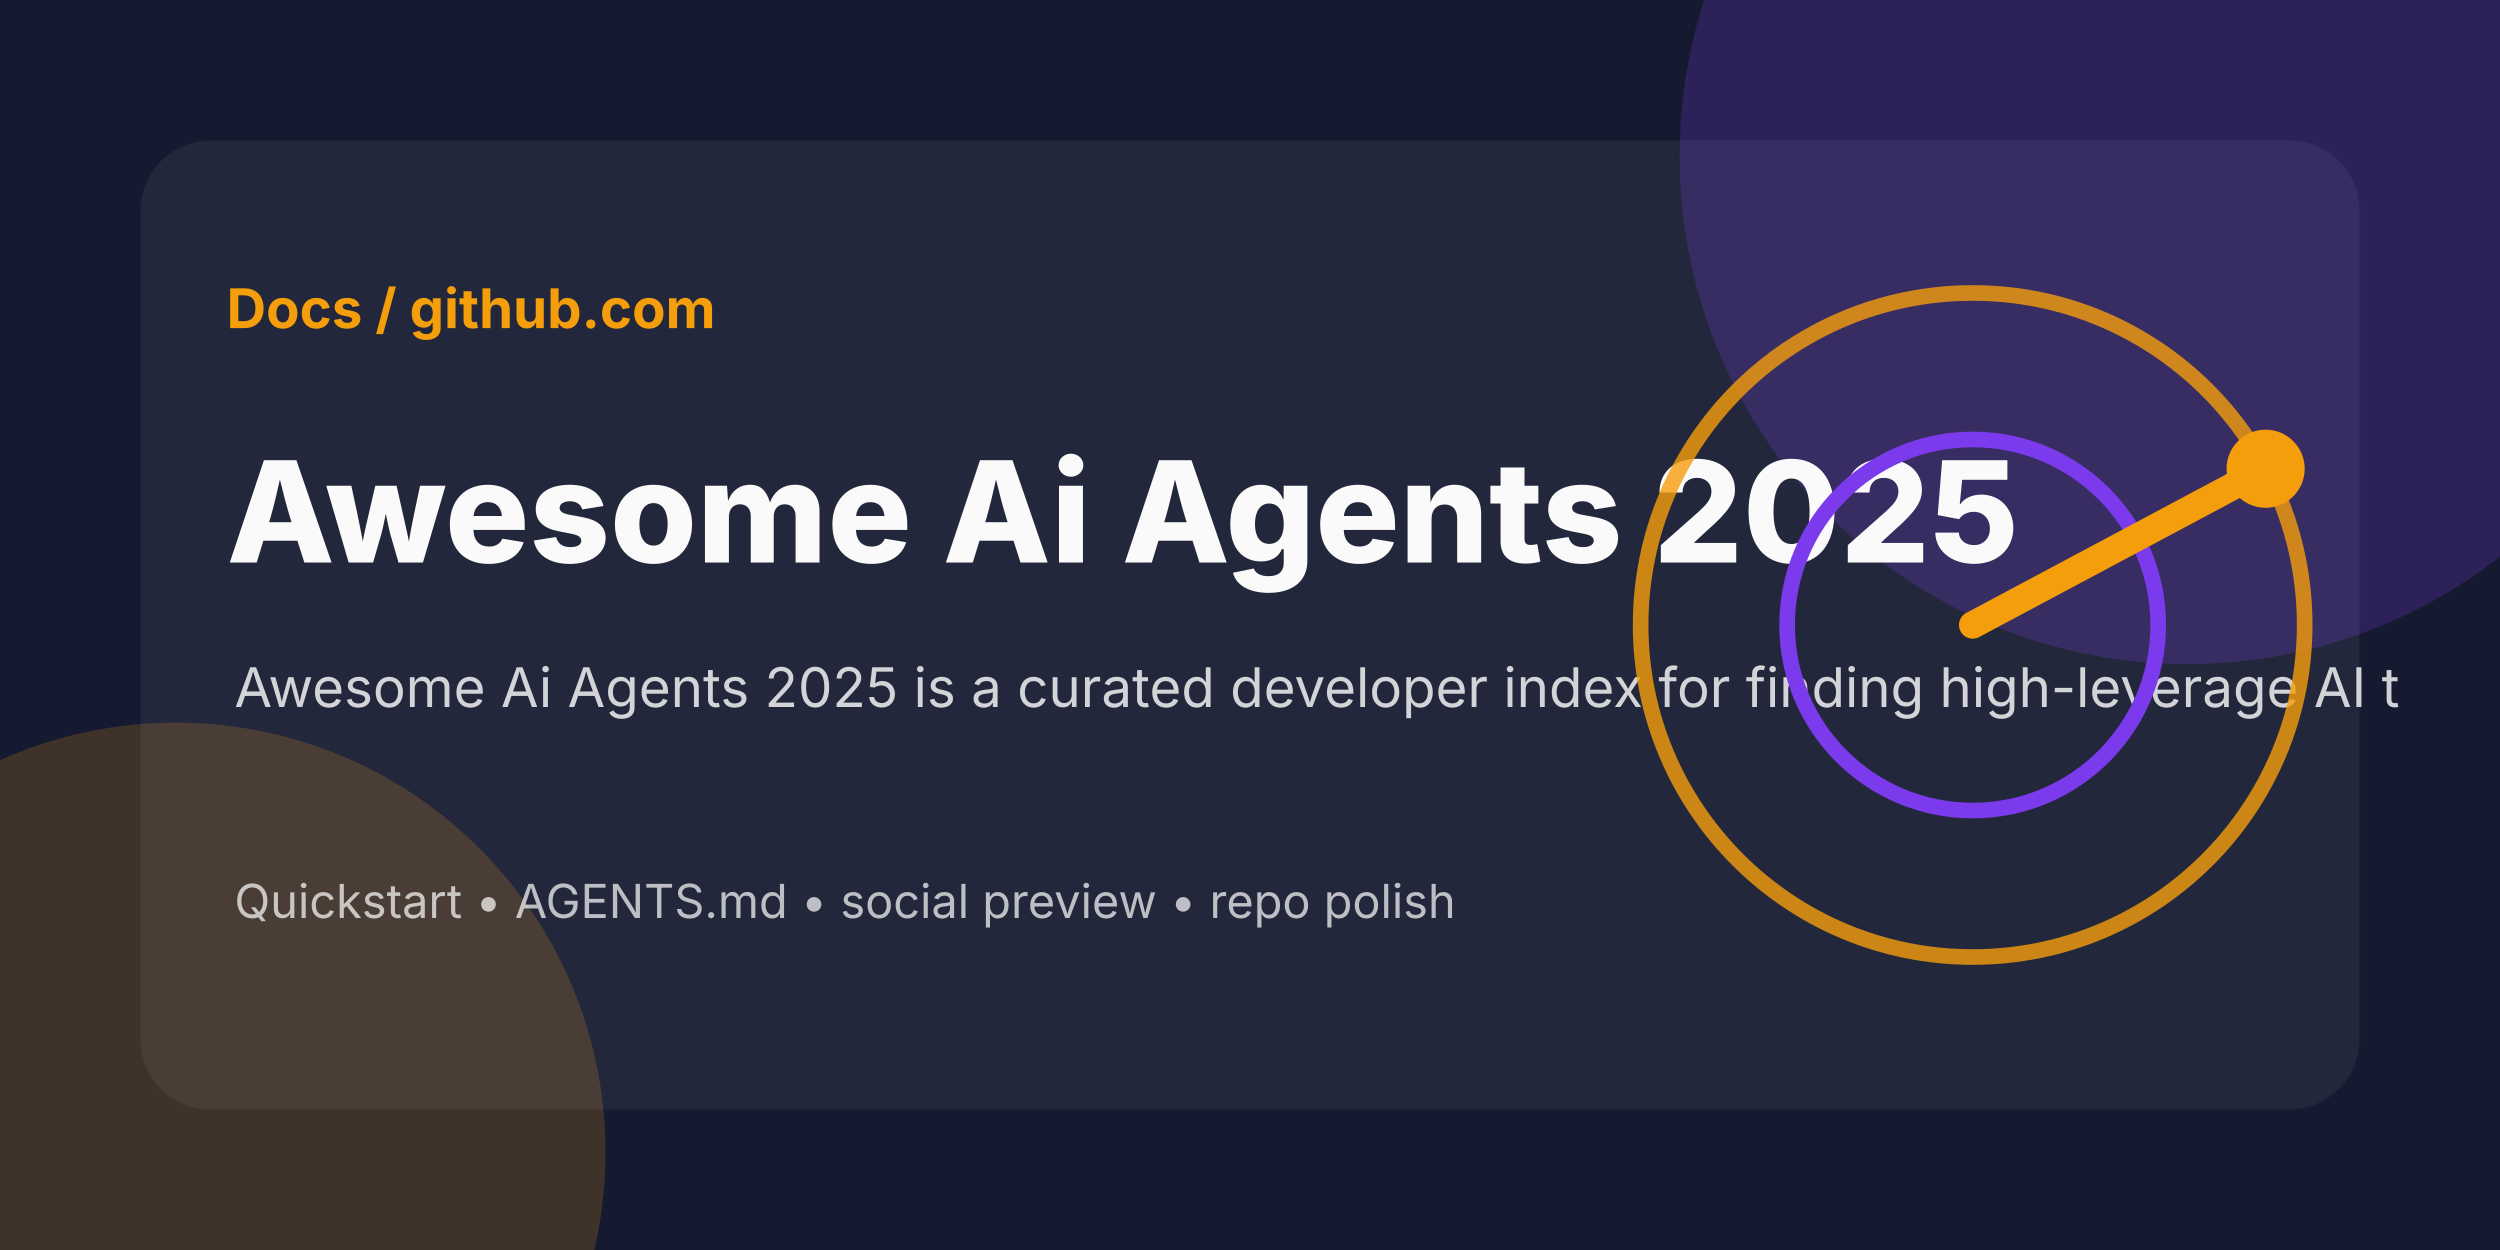
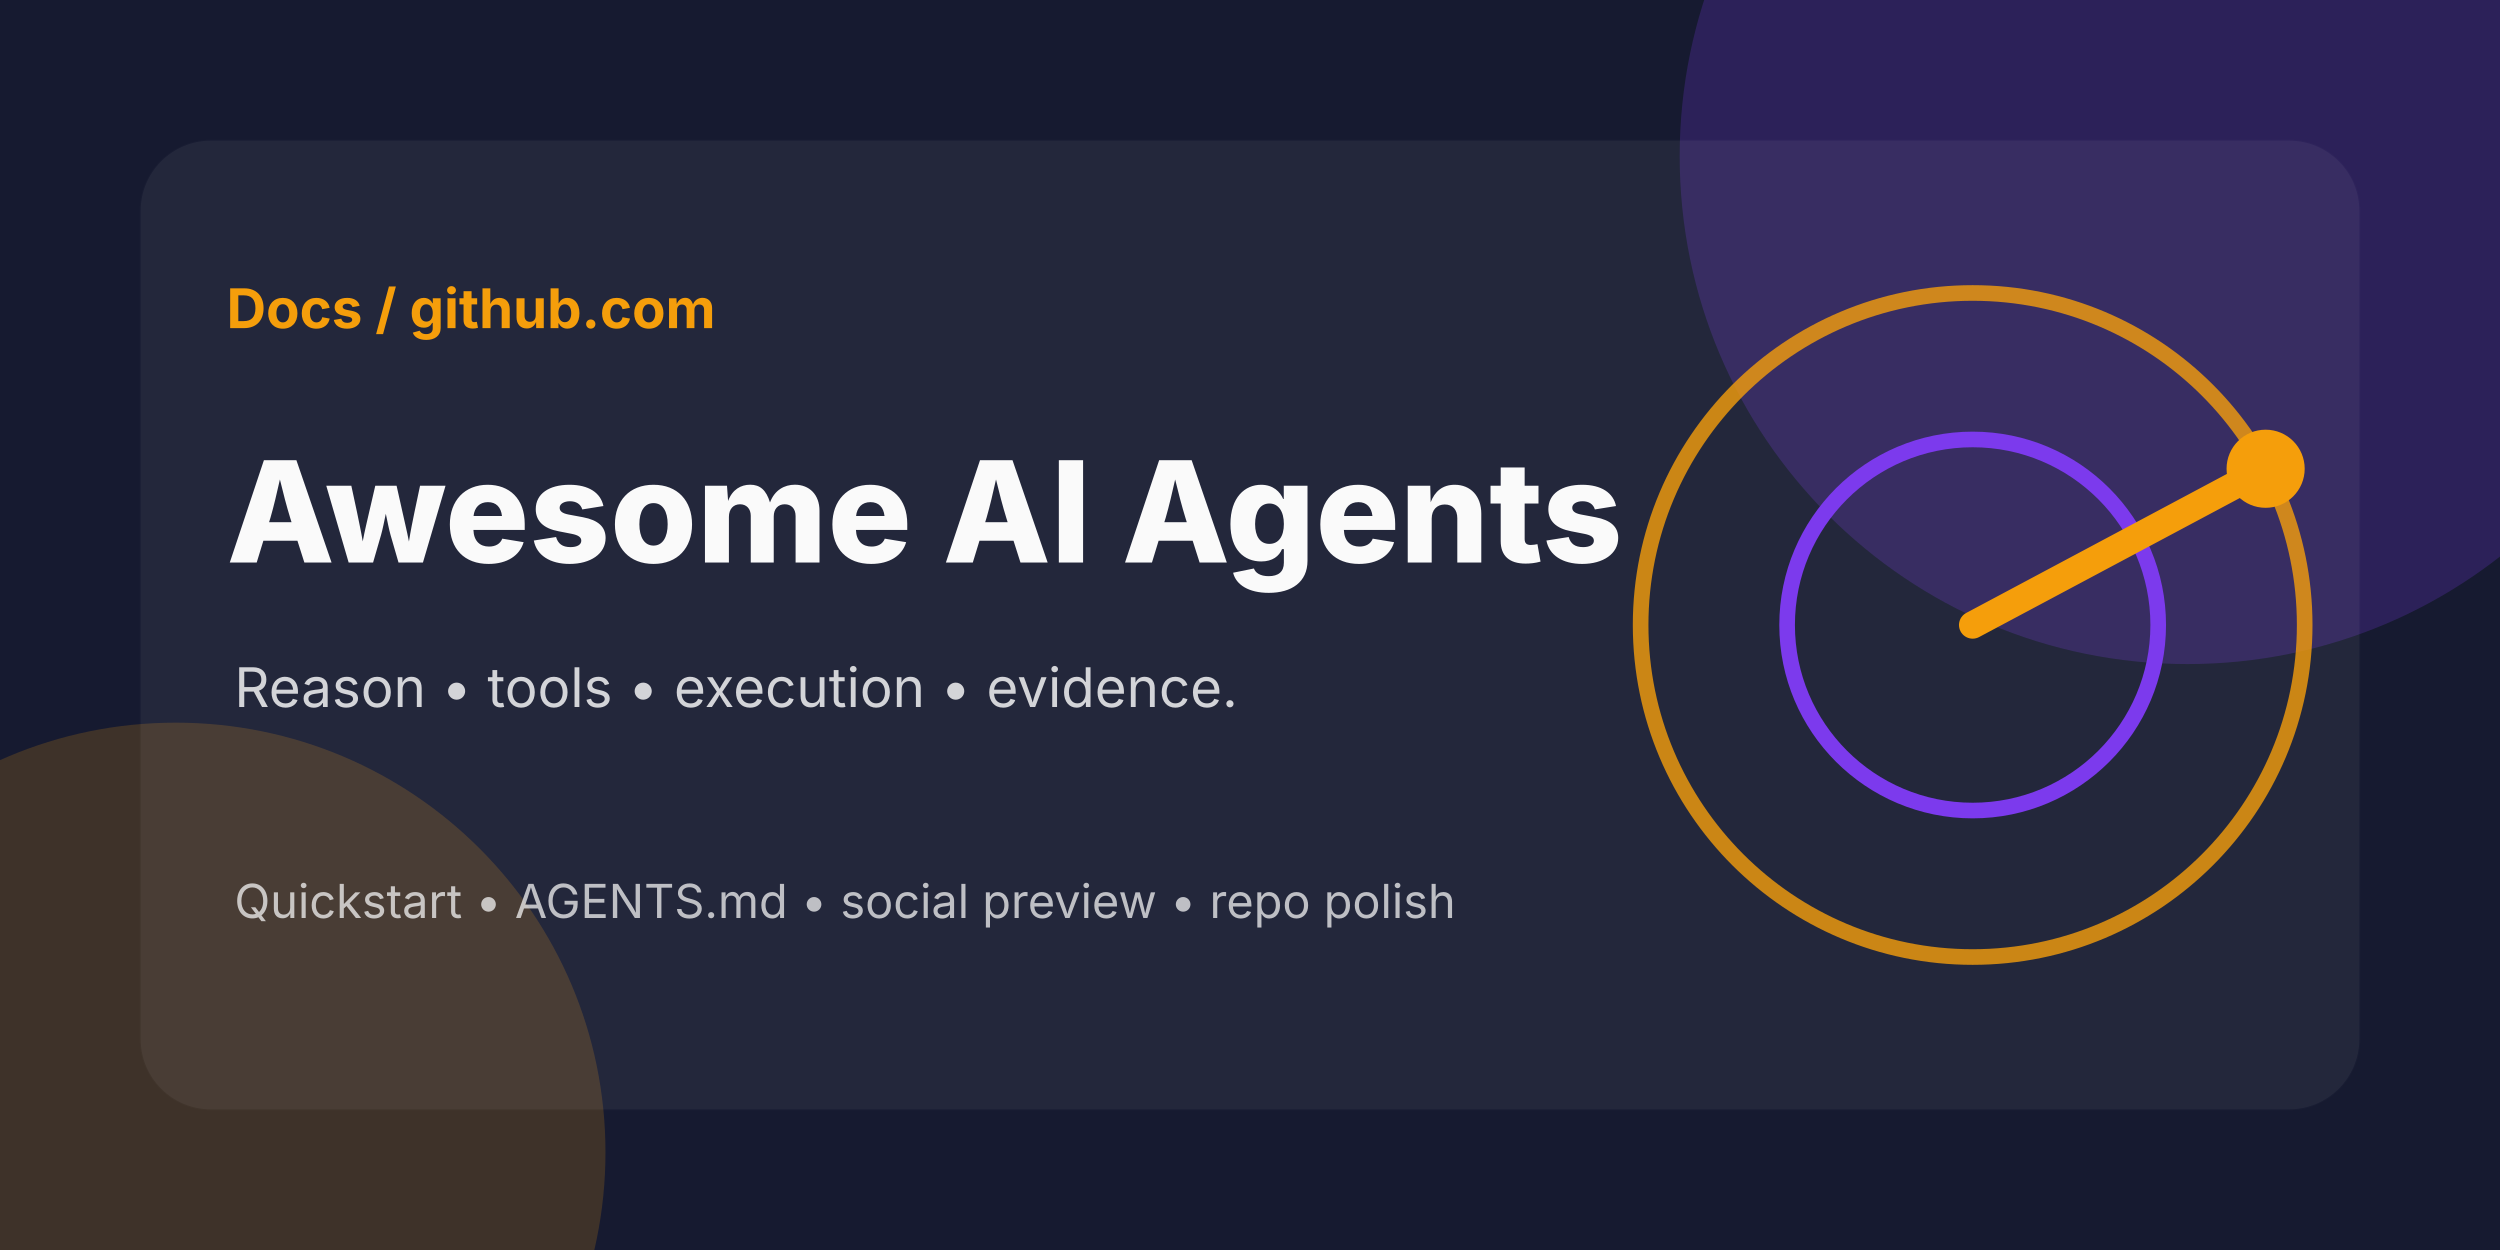
<svg xmlns="http://www.w3.org/2000/svg" width="1280" height="640" viewBox="0 0 1280 640">
  <rect width="1280" height="640" fill="#161A30" />
  <circle cx="1120" cy="80" r="260" fill="#7C3AED" opacity=".22" />
  <circle cx="90" cy="590" r="220" fill="#F59E0B" opacity=".18" />
  <rect x="72" y="72" width="1136" height="496" rx="36" fill="#ffffff" opacity=".055" stroke="#ffffff" stroke-opacity=".18" />
  <text x="116" y="168" fill="#F59E0B" font-family="Inter, Arial, sans-serif" font-size="28" font-weight="700">Docs / github.com</text>
-   <text x="116" y="288" fill="#FAFAFA" font-family="Inter, Arial, sans-serif" font-size="72" font-weight="800">Awesome Ai Agents 2025</text>
-   <text x="120" y="362" fill="#FAFAFA" opacity=".82" font-family="Inter, Arial, sans-serif" font-size="28">Awesome Ai Agents 2025 is a curated developer index for finding high-leverage AI t</text>
+   <text x="116" y="288" fill="#FAFAFA" font-family="Inter, Arial, sans-serif" font-size="72" font-weight="800">Awesome AI Agents</text>
+   <text x="120" y="362" fill="#FAFAFA" opacity=".82" font-family="Inter, Arial, sans-serif" font-size="28">Reason • tools • execution • evidence.</text>
  <text x="120" y="470" fill="#FAFAFA" opacity=".72" font-family="Inter, Arial, sans-serif" font-size="24">Quickstart • AGENTS.md • social preview • repo polish</text>
  <circle cx="1010" cy="320" r="170" fill="none" stroke="#F59E0B" stroke-width="8" opacity=".8" />
  <circle cx="1010" cy="320" r="95" fill="none" stroke="#7C3AED" stroke-width="8" />
  <path d="M1010 320l150-80" stroke="#F59E0B" stroke-width="14" stroke-linecap="round" />
  <circle cx="1160" cy="240" r="20" fill="#F59E0B" />
</svg>
